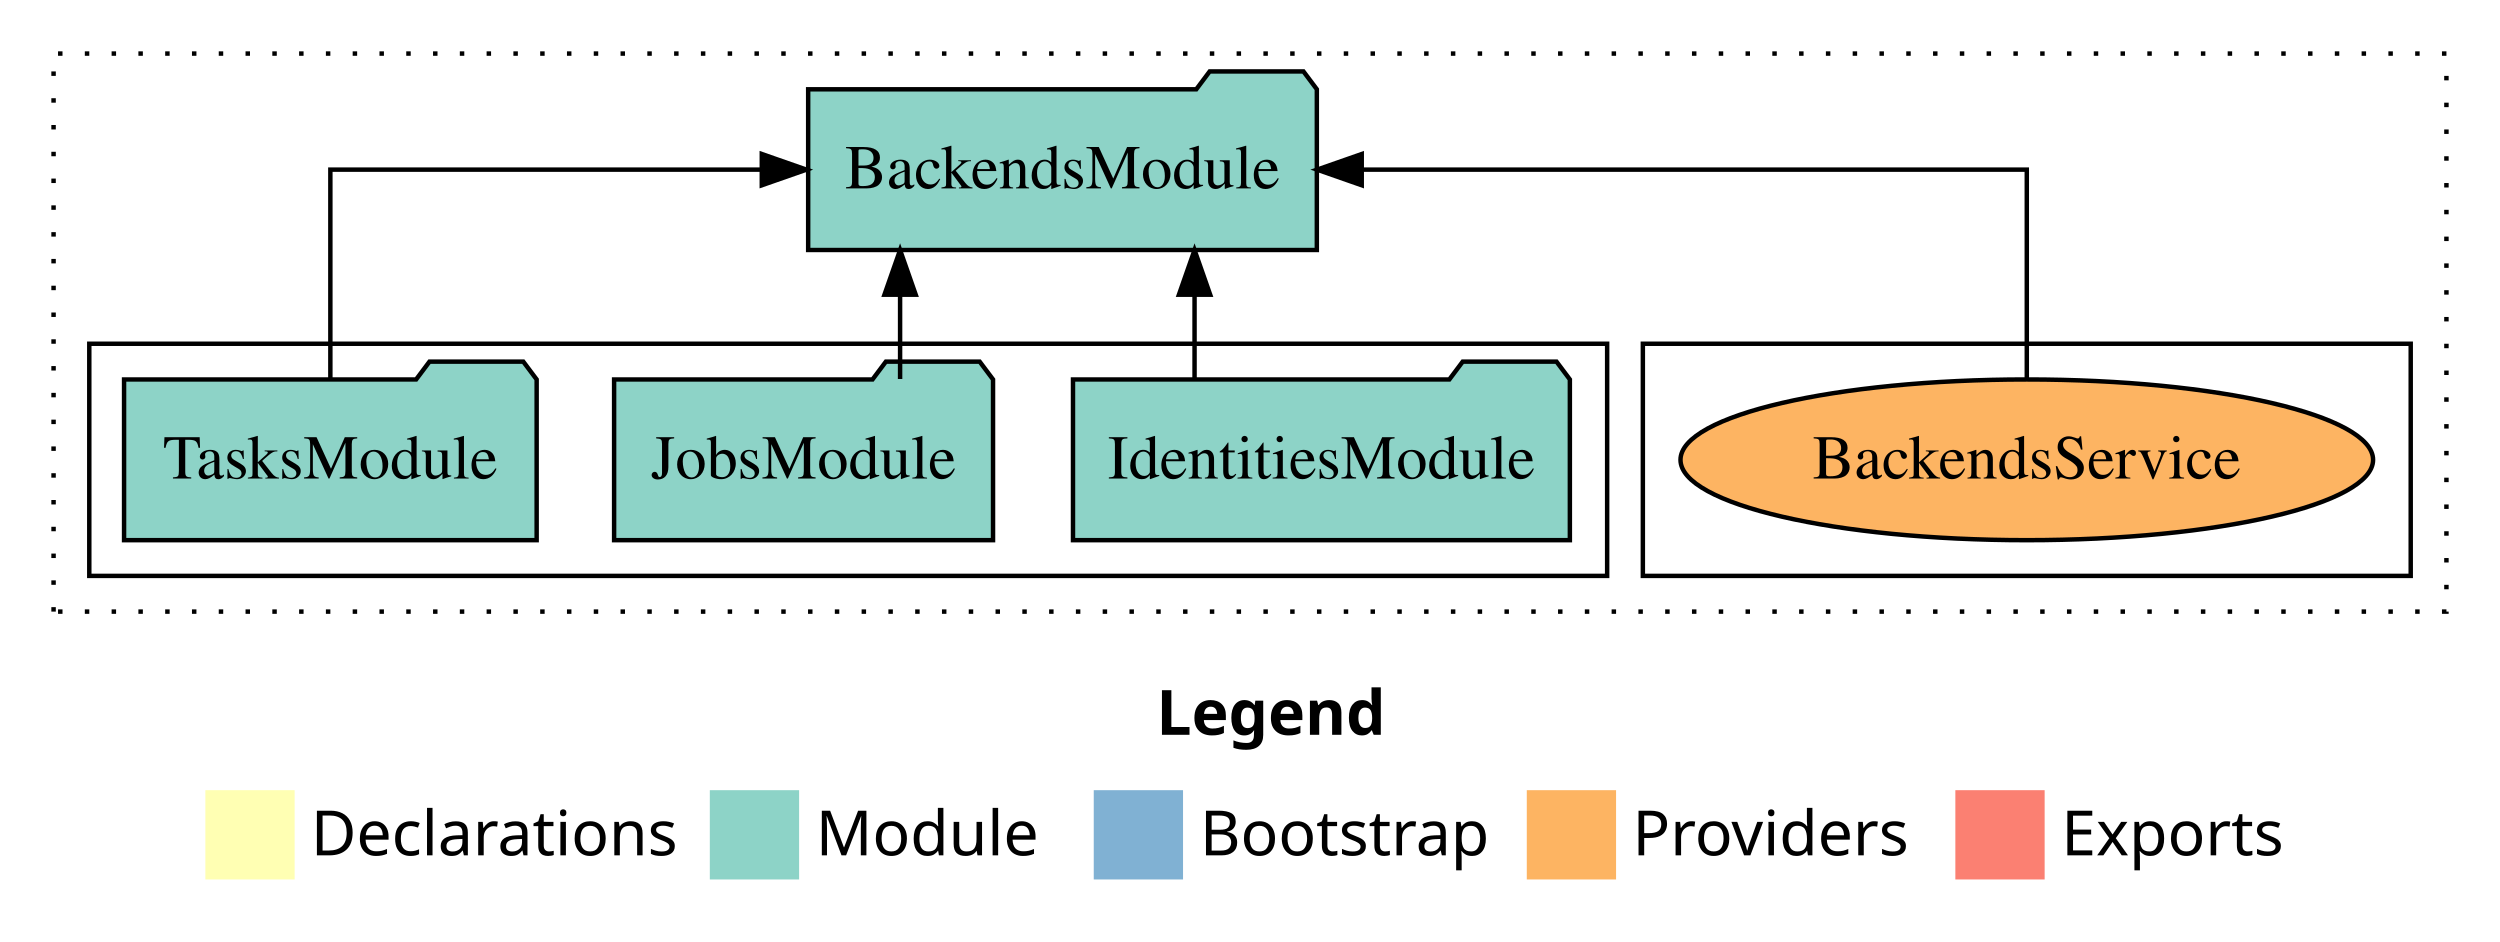
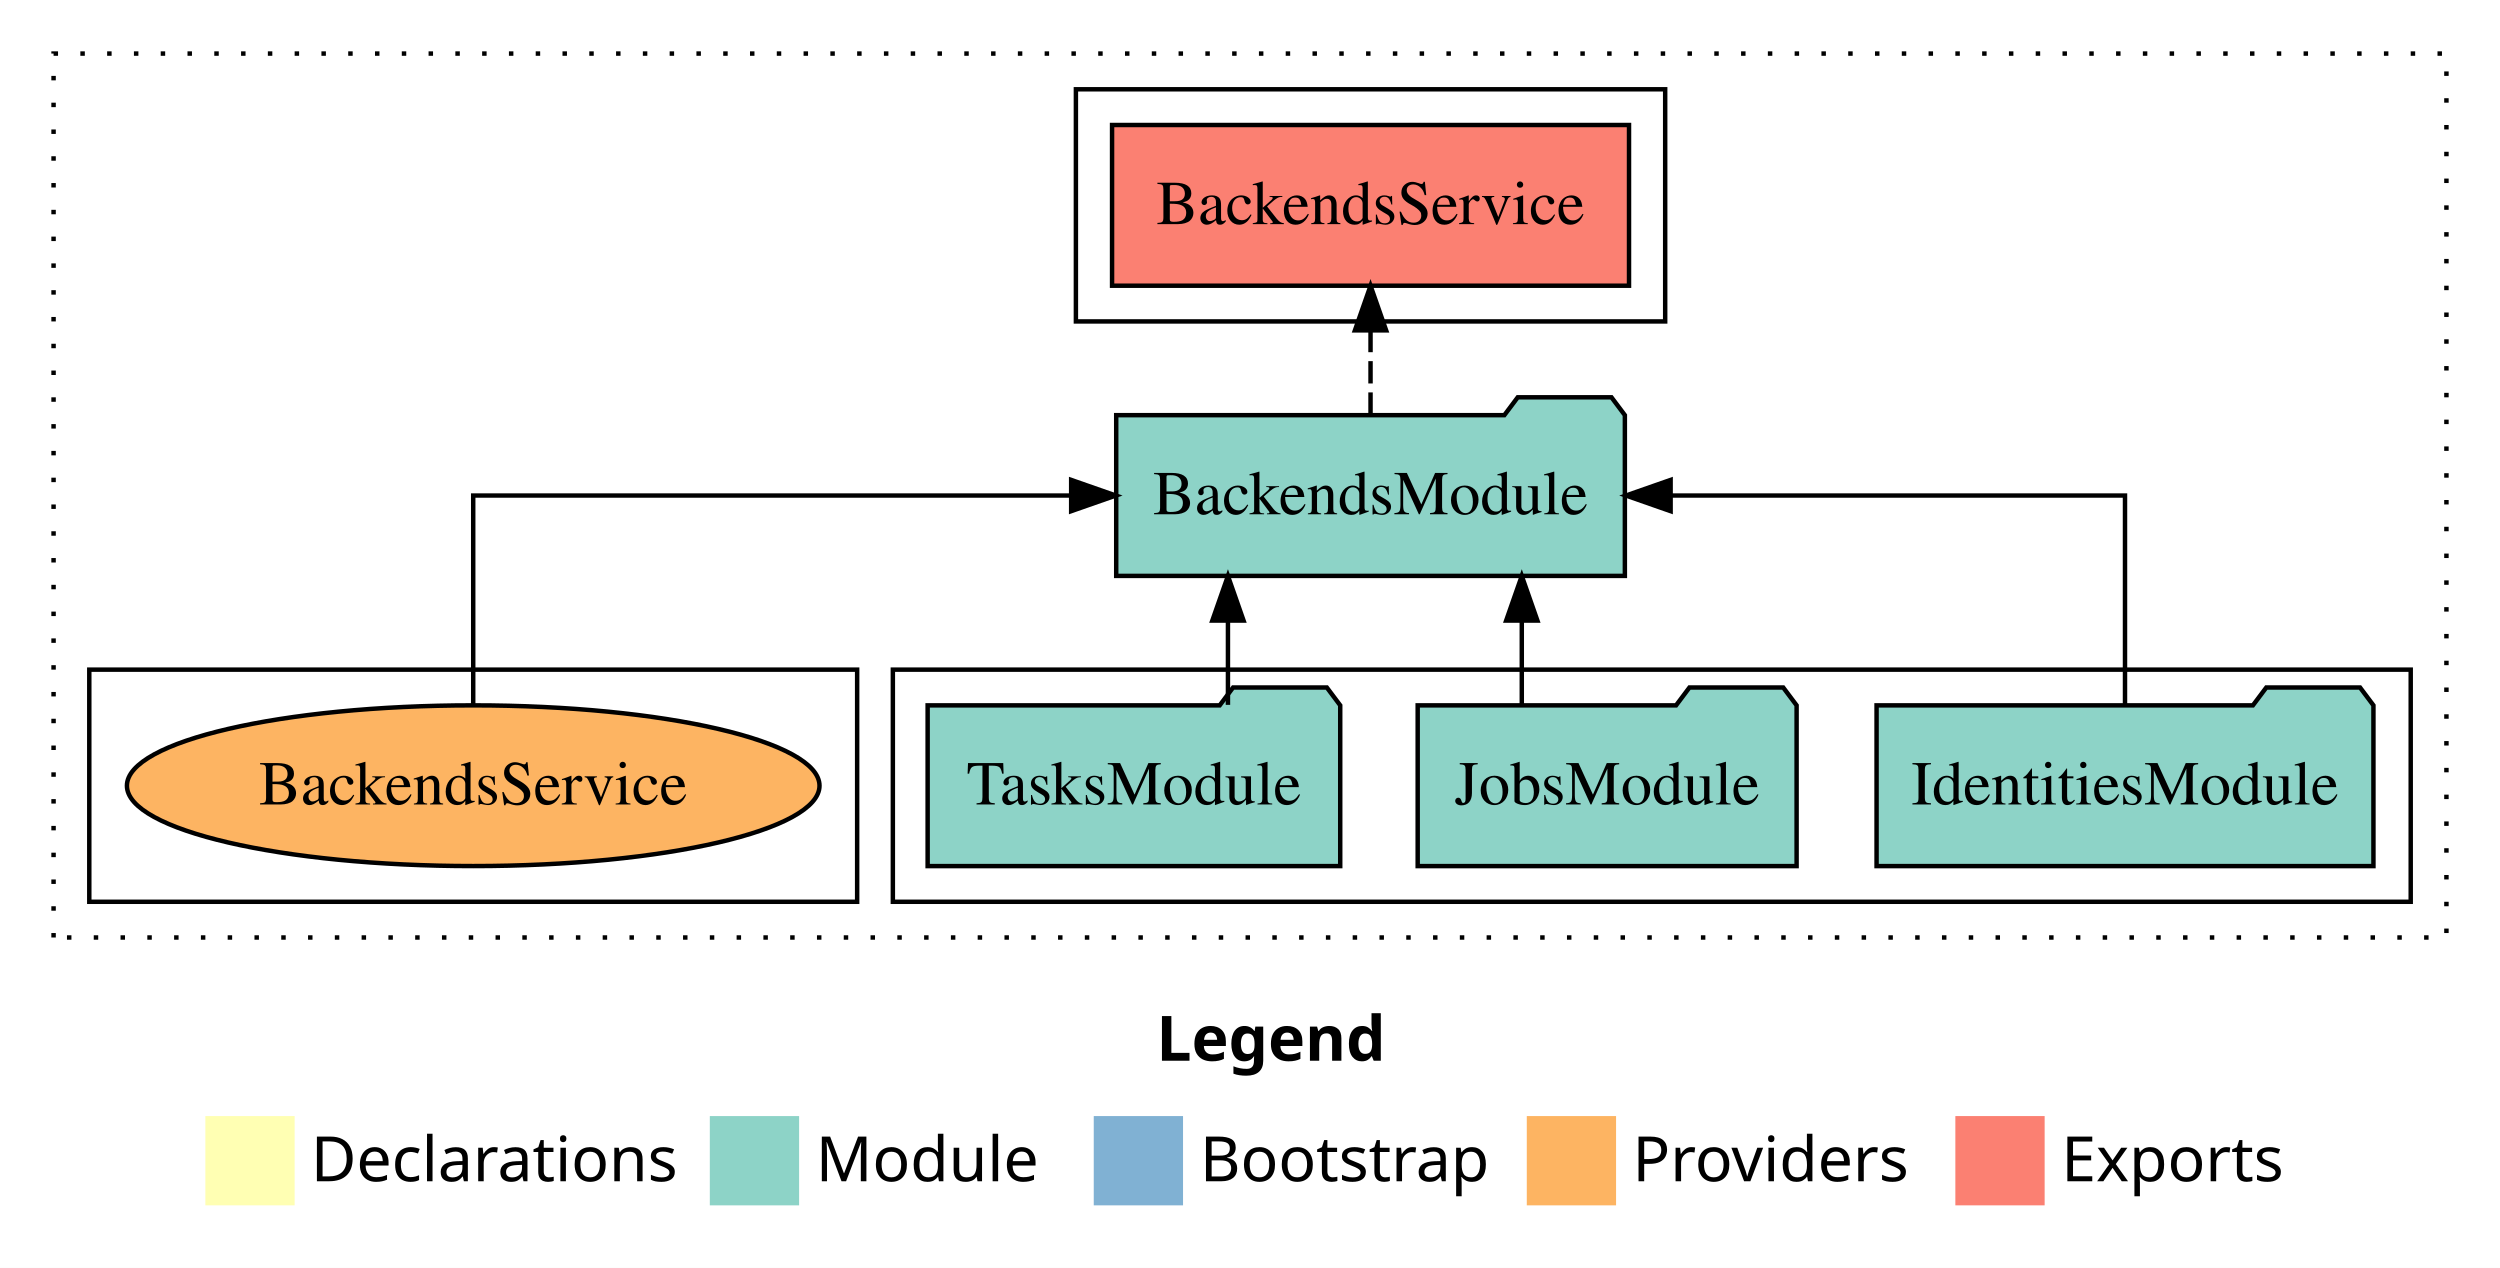
- <svg xmlns="http://www.w3.org/2000/svg" width="560pt" height="211pt" viewBox="0.00 0.00 560.00 211.00">
-   <g id="graph0" class="graph" transform="scale(1 1) rotate(0) translate(4 207)">
-     <polygon fill="white" stroke="transparent" points="-4,4 -4,-207 556,-207 556,4 -4,4" />
+ <svg xmlns="http://www.w3.org/2000/svg" width="560pt" height="284pt" viewBox="0.00 0.00 560.00 284.00">
+   <g id="graph0" class="graph" transform="scale(1 1) rotate(0) translate(4 280)">
+     <polygon fill="white" stroke="transparent" points="-4,4 -4,-280 556,-280 556,4 -4,4" />
    <text text-anchor="start" x="255.01" y="-42.4" font-family="Times-12" font-weight="bold" font-size="14.00">Legend</text>
    <polygon fill="#ffffb3" stroke="transparent" points="42,-10 42,-30 62,-30 62,-10 42,-10" />
    <text text-anchor="start" x="65.63" y="-15.4" font-family="Times-12" font-size="14.00">  Declarations</text>
    <polygon fill="#8dd3c7" stroke="transparent" points="155,-10 155,-30 175,-30 175,-10 155,-10" />
    <text text-anchor="start" x="178.73" y="-15.4" font-family="Times-12" font-size="14.00">  Module</text>
    <polygon fill="#80b1d3" stroke="transparent" points="241,-10 241,-30 261,-30 261,-10 241,-10" />
    <text text-anchor="start" x="264.78" y="-15.4" font-family="Times-12" font-size="14.00">  Bootstrap</text>
    <polygon fill="#fdb462" stroke="transparent" points="338,-10 338,-30 358,-30 358,-10 338,-10" />
    <text text-anchor="start" x="361.67" y="-15.4" font-family="Times-12" font-size="14.00">  Providers</text>
    <polygon fill="#fb8072" stroke="transparent" points="434,-10 434,-30 454,-30 454,-10 434,-10" />
    <text text-anchor="start" x="457.73" y="-15.4" font-family="Times-12" font-size="14.00">  Exports</text>
    <g id="clust1" class="cluster">
-       <polygon fill="none" stroke="black" stroke-dasharray="1,5" points="8,-70 8,-195 544,-195 544,-70 8,-70" />
+       <polygon fill="none" stroke="black" stroke-dasharray="1,5" points="8,-70 8,-268 544,-268 544,-70 8,-70" />
+     </g>
+     <g id="clust3" class="cluster">
+       <polygon fill="none" stroke="black" points="196,-78 196,-130 536,-130 536,-78 196,-78" />
    </g>
    <g id="clust6" class="cluster">
-       <polygon fill="none" stroke="black" points="364,-78 364,-130 536,-130 536,-78 364,-78" />
+       <polygon fill="none" stroke="black" points="16,-78 16,-130 188,-130 188,-78 16,-78" />
    </g>
-     <g id="clust3" class="cluster">
-       <polygon fill="none" stroke="black" points="16,-78 16,-130 356,-130 356,-78 16,-78" />
+     <g id="clust4" class="cluster">
+       <polygon fill="none" stroke="black" points="237,-208 237,-260 369,-260 369,-208 237,-208" />
    </g>
    <g id="node1" class="node">
-       <polygon fill="#8dd3c7" stroke="black" points="347.65,-122 344.65,-126 323.65,-126 320.65,-122 236.35,-122 236.35,-86 347.65,-86 347.65,-122" />
-       <text text-anchor="middle" x="292" y="-99.8" font-family="Times,serif" font-size="14.00">IdentitiesModule</text>
+       <polygon fill="#8dd3c7" stroke="black" points="527.65,-122 524.65,-126 503.65,-126 500.65,-122 416.35,-122 416.35,-86 527.65,-86 527.65,-122" />
+       <text text-anchor="middle" x="472" y="-99.8" font-family="Times,serif" font-size="14.00">IdentitiesModule</text>
    </g>
    <g id="node4" class="node">
-       <polygon fill="#8dd3c7" stroke="black" points="290.97,-187 287.97,-191 266.97,-191 263.97,-187 177.03,-187 177.03,-151 290.97,-151 290.97,-187" />
-       <text text-anchor="middle" x="234" y="-164.8" font-family="Times,serif" font-size="14.00">BackendsModule</text>
+       <polygon fill="#8dd3c7" stroke="black" points="359.97,-187 356.97,-191 335.97,-191 332.97,-187 246.03,-187 246.03,-151 359.97,-151 359.97,-187" />
+       <text text-anchor="middle" x="303" y="-164.8" font-family="Times,serif" font-size="14.00">BackendsModule</text>
    </g>
    <g id="edge1" class="edge">
-       <path fill="none" stroke="black" d="M263.58,-122.11C263.58,-122.11 263.58,-140.99 263.58,-140.99" />
-       <polygon fill="black" stroke="black" points="260.08,-140.99 263.58,-150.99 267.08,-140.99 260.08,-140.99" />
+       <path fill="none" stroke="black" d="M472,-122.11C472,-141.34 472,-169 472,-169 472,-169 370.22,-169 370.22,-169" />
+       <polygon fill="black" stroke="black" points="370.22,-165.5 360.22,-169 370.22,-172.5 370.22,-165.5" />
    </g>
    <g id="node2" class="node">
-       <polygon fill="#8dd3c7" stroke="black" points="218.44,-122 215.44,-126 194.44,-126 191.44,-122 133.56,-122 133.56,-86 218.44,-86 218.44,-122" />
-       <text text-anchor="middle" x="176" y="-99.8" font-family="Times,serif" font-size="14.00">JobsModule</text>
+       <polygon fill="#8dd3c7" stroke="black" points="398.44,-122 395.44,-126 374.44,-126 371.44,-122 313.56,-122 313.56,-86 398.44,-86 398.44,-122" />
+       <text text-anchor="middle" x="356" y="-99.8" font-family="Times,serif" font-size="14.00">JobsModule</text>
    </g>
    <g id="edge2" class="edge">
-       <path fill="none" stroke="black" d="M197.62,-122.11C197.62,-122.11 197.62,-140.99 197.62,-140.99" />
-       <polygon fill="black" stroke="black" points="194.12,-140.99 197.62,-150.99 201.12,-140.99 194.12,-140.99" />
+       <path fill="none" stroke="black" d="M336.88,-122.11C336.88,-122.11 336.88,-140.99 336.88,-140.99" />
+       <polygon fill="black" stroke="black" points="333.38,-140.99 336.88,-150.99 340.38,-140.99 333.38,-140.99" />
    </g>
    <g id="node3" class="node">
-       <polygon fill="#8dd3c7" stroke="black" points="116.21,-122 113.21,-126 92.21,-126 89.21,-122 23.79,-122 23.79,-86 116.21,-86 116.21,-122" />
-       <text text-anchor="middle" x="70" y="-99.8" font-family="Times,serif" font-size="14.00">TasksModule</text>
+       <polygon fill="#8dd3c7" stroke="black" points="296.21,-122 293.21,-126 272.21,-126 269.21,-122 203.79,-122 203.79,-86 296.21,-86 296.21,-122" />
+       <text text-anchor="middle" x="250" y="-99.8" font-family="Times,serif" font-size="14.00">TasksModule</text>
    </g>
    <g id="edge3" class="edge">
-       <path fill="none" stroke="black" d="M70,-122.11C70,-141.34 70,-169 70,-169 70,-169 166.64,-169 166.64,-169" />
-       <polygon fill="black" stroke="black" points="166.64,-172.5 176.64,-169 166.64,-165.5 166.64,-172.5" />
+       <path fill="none" stroke="black" d="M271.06,-122.11C271.06,-122.11 271.06,-140.99 271.06,-140.99" />
+       <polygon fill="black" stroke="black" points="267.56,-140.99 271.06,-150.99 274.56,-140.99 267.56,-140.99" />
    </g>
    <g id="node5" class="node">
-       <ellipse fill="#fdb462" stroke="black" cx="450" cy="-104" rx="77.57" ry="18" />
-       <text text-anchor="middle" x="450" y="-99.8" font-family="Times,serif" font-size="14.00">BackendsService</text>
+       <polygon fill="#fb8072" stroke="black" points="360.9,-252 245.1,-252 245.1,-216 360.9,-216 360.9,-252" />
+       <text text-anchor="middle" x="303" y="-229.8" font-family="Times,serif" font-size="14.00">BackendsService </text>
    </g>
    <g id="edge4" class="edge">
-       <path fill="none" stroke="black" d="M450,-122.11C450,-141.34 450,-169 450,-169 450,-169 301.03,-169 301.03,-169" />
-       <polygon fill="black" stroke="black" points="301.03,-165.5 291.03,-169 301.03,-172.5 301.03,-165.5" />
+       <path fill="none" stroke="black" stroke-dasharray="5,2" d="M303,-187.11C303,-187.11 303,-205.99 303,-205.99" />
+       <polygon fill="black" stroke="black" points="299.5,-205.99 303,-215.99 306.5,-205.99 299.5,-205.99" />
+     </g>
+     <g id="node6" class="node">
+       <ellipse fill="#fdb462" stroke="black" cx="102" cy="-104" rx="77.57" ry="18" />
+       <text text-anchor="middle" x="102" y="-99.8" font-family="Times,serif" font-size="14.00">BackendsService</text>
+     </g>
+     <g id="edge5" class="edge">
+       <path fill="none" stroke="black" d="M102,-122.11C102,-141.34 102,-169 102,-169 102,-169 235.94,-169 235.94,-169" />
+       <polygon fill="black" stroke="black" points="235.94,-172.5 245.94,-169 235.94,-165.5 235.94,-172.5" />
    </g>
  </g>
</svg>
